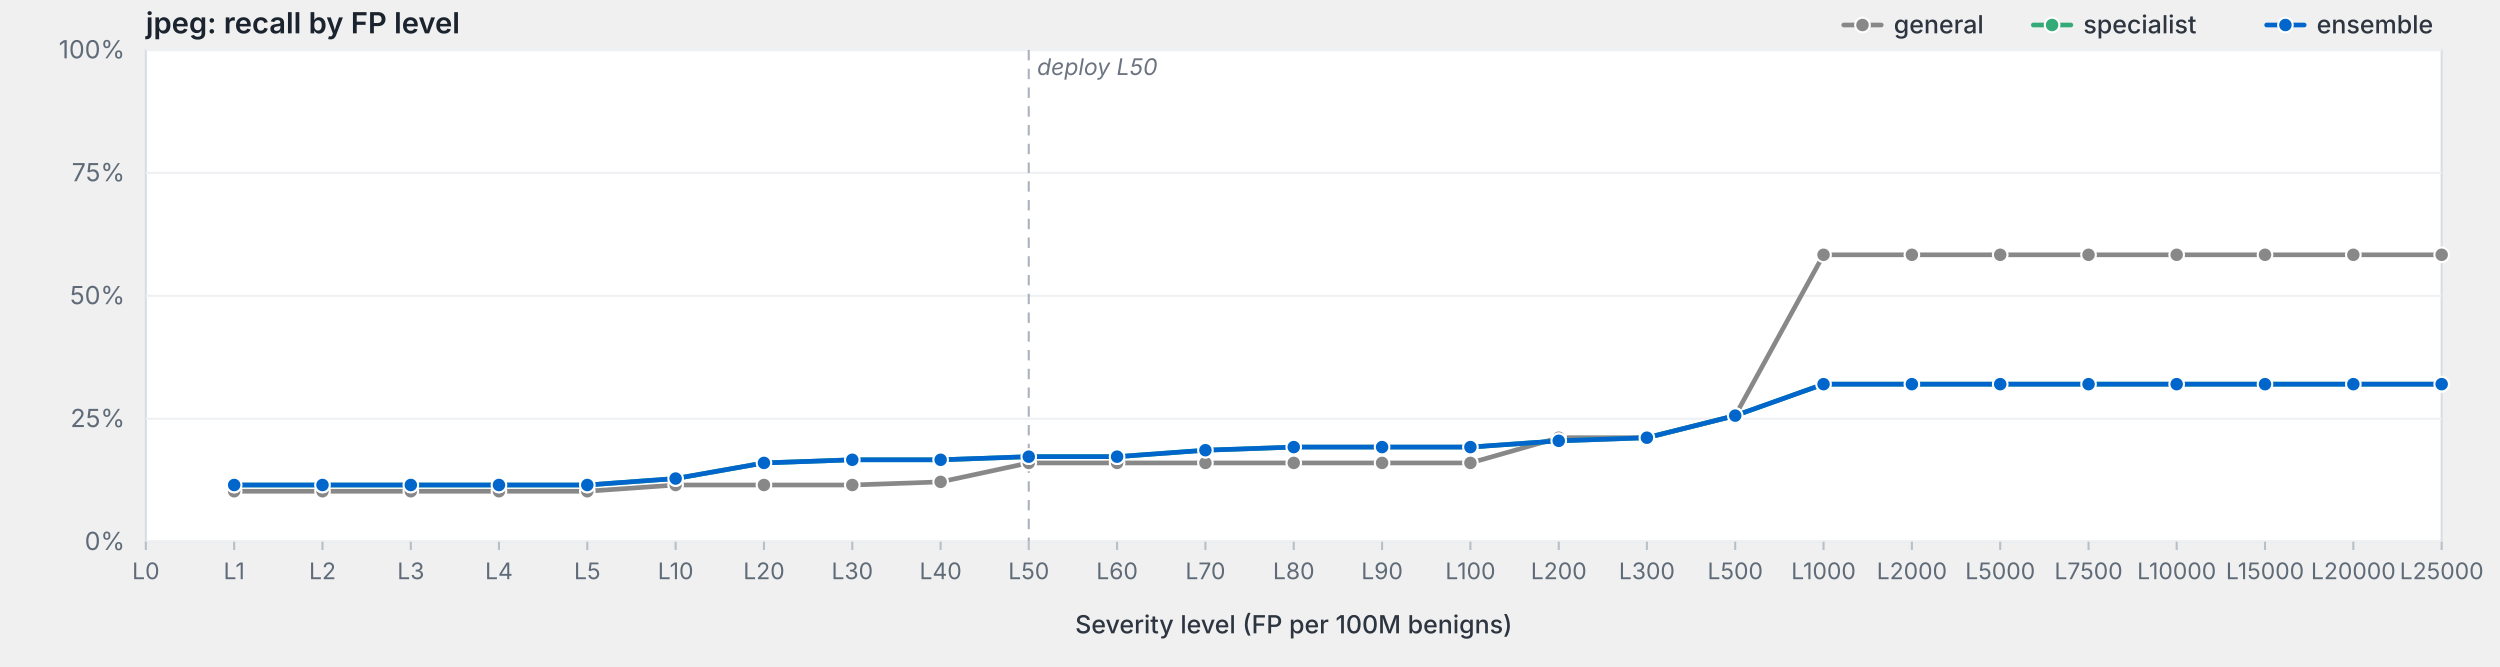
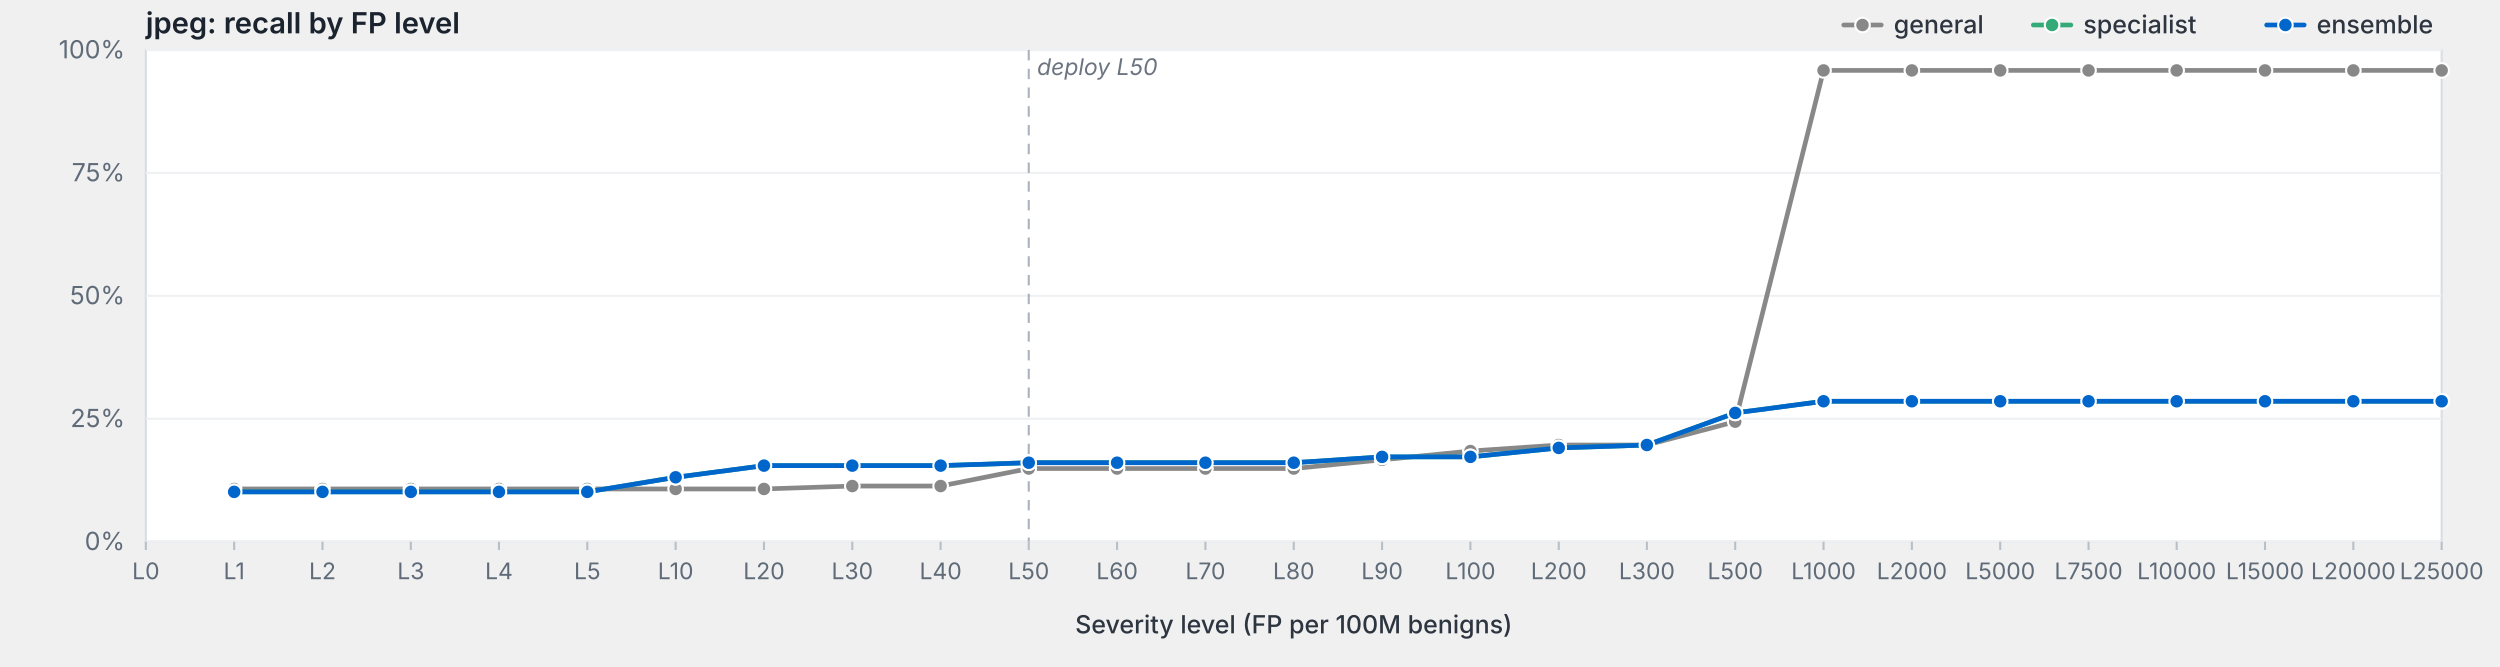
<svg xmlns="http://www.w3.org/2000/svg" viewBox="0 0 1200 320" width="1200" height="320" preserveAspectRatio="xMidYMid meet" role="img" aria-label="jpeg: recall by FP level">
  <style>svg { background: #fdfdfd; }.frame { fill: #fff; stroke: #d8dde3; stroke-width: 1; }.grid { stroke: #eef0f3; stroke-width: 1; }.tick { stroke: #b8bfc7; stroke-width: 1; }.axis-label { fill: #5f6b78; font-family: -apple-system, BlinkMacSystemFont, "Segoe UI", system-ui, sans-serif; font-size: 12px; }.x-label { fill: #5f6b78; font-family: -apple-system, BlinkMacSystemFont, "Segoe UI", system-ui, sans-serif; font-size: 11px; }.axis-title { fill: #2d3540; font-family: -apple-system, BlinkMacSystemFont, "Segoe UI", system-ui, sans-serif; font-size: 12px; font-weight: 500; }.title { fill: #1a232e; font-family: -apple-system, BlinkMacSystemFont, "Segoe UI", system-ui, sans-serif; font-size: 14px; font-weight: 600; }.deploy-marker { stroke: #aab2bd; stroke-width: 1; stroke-dasharray: 5,4; }.deploy-label { fill: #6b7480; font-family: -apple-system, BlinkMacSystemFont, "Segoe UI", system-ui, sans-serif; font-size: 11px; font-style: italic; }.curve { fill: none; stroke-width: 2.25; stroke-linejoin: round; stroke-linecap: round; }.marker { stroke: #fff; stroke-width: 1; }.legend-text { fill: #2d3540; font-family: -apple-system, BlinkMacSystemFont, "Segoe UI", system-ui, sans-serif; font-size: 12px; font-weight: 500; }</style>
  <text class="title" x="70" y="16">jpeg: recall by FP level</text>
  <rect class="frame" x="70" y="24" width="1102" height="236" />
  <line class="grid" x1="70" y1="260.0" x2="1172" y2="260.0" />
  <text class="axis-label" x="60" y="264.0" text-anchor="end">0%</text>
  <line class="grid" x1="70" y1="201.0" x2="1172" y2="201.0" />
  <text class="axis-label" x="60" y="205.0" text-anchor="end">25%</text>
  <line class="grid" x1="70" y1="142.0" x2="1172" y2="142.0" />
  <text class="axis-label" x="60" y="146.0" text-anchor="end">50%</text>
  <line class="grid" x1="70" y1="83.0" x2="1172" y2="83.0" />
  <text class="axis-label" x="60" y="87.0" text-anchor="end">75%</text>
  <line class="grid" x1="70" y1="24.0" x2="1172" y2="24.0" />
  <text class="axis-label" x="60" y="28.0" text-anchor="end">100%</text>
  <line class="deploy-marker" x1="493.8" y1="24" x2="493.8" y2="260" />
  <text class="deploy-label" x="497.8" y="36" text-anchor="start">deploy L50</text>
  <line class="tick" x1="70.0" y1="260" x2="70.0" y2="264" />
  <text class="x-label" x="70.0" y="278" text-anchor="middle">L0</text>
  <line class="tick" x1="112.4" y1="260" x2="112.4" y2="264" />
  <text class="x-label" x="112.4" y="278" text-anchor="middle">L1</text>
  <line class="tick" x1="154.8" y1="260" x2="154.8" y2="264" />
  <text class="x-label" x="154.8" y="278" text-anchor="middle">L2</text>
  <line class="tick" x1="197.2" y1="260" x2="197.2" y2="264" />
  <text class="x-label" x="197.2" y="278" text-anchor="middle">L3</text>
  <line class="tick" x1="239.5" y1="260" x2="239.5" y2="264" />
  <text class="x-label" x="239.5" y="278" text-anchor="middle">L4</text>
  <line class="tick" x1="281.9" y1="260" x2="281.9" y2="264" />
  <text class="x-label" x="281.9" y="278" text-anchor="middle">L5</text>
  <line class="tick" x1="324.3" y1="260" x2="324.3" y2="264" />
  <text class="x-label" x="324.3" y="278" text-anchor="middle">L10</text>
  <line class="tick" x1="366.7" y1="260" x2="366.7" y2="264" />
  <text class="x-label" x="366.7" y="278" text-anchor="middle">L20</text>
  <line class="tick" x1="409.1" y1="260" x2="409.1" y2="264" />
  <text class="x-label" x="409.1" y="278" text-anchor="middle">L30</text>
  <line class="tick" x1="451.5" y1="260" x2="451.5" y2="264" />
  <text class="x-label" x="451.5" y="278" text-anchor="middle">L40</text>
  <line class="tick" x1="493.8" y1="260" x2="493.8" y2="264" />
  <text class="x-label" x="493.8" y="278" text-anchor="middle">L50</text>
  <line class="tick" x1="536.2" y1="260" x2="536.2" y2="264" />
  <text class="x-label" x="536.2" y="278" text-anchor="middle">L60</text>
  <line class="tick" x1="578.6" y1="260" x2="578.6" y2="264" />
  <text class="x-label" x="578.6" y="278" text-anchor="middle">L70</text>
  <line class="tick" x1="621.0" y1="260" x2="621.0" y2="264" />
  <text class="x-label" x="621.0" y="278" text-anchor="middle">L80</text>
  <line class="tick" x1="663.4" y1="260" x2="663.4" y2="264" />
  <text class="x-label" x="663.4" y="278" text-anchor="middle">L90</text>
  <line class="tick" x1="705.8" y1="260" x2="705.8" y2="264" />
  <text class="x-label" x="705.8" y="278" text-anchor="middle">L100</text>
  <line class="tick" x1="748.2" y1="260" x2="748.2" y2="264" />
  <text class="x-label" x="748.2" y="278" text-anchor="middle">L200</text>
  <line class="tick" x1="790.5" y1="260" x2="790.5" y2="264" />
  <text class="x-label" x="790.5" y="278" text-anchor="middle">L300</text>
  <line class="tick" x1="832.9" y1="260" x2="832.9" y2="264" />
  <text class="x-label" x="832.9" y="278" text-anchor="middle">L500</text>
  <line class="tick" x1="875.3" y1="260" x2="875.3" y2="264" />
  <text class="x-label" x="875.3" y="278" text-anchor="middle">L1000</text>
  <line class="tick" x1="917.7" y1="260" x2="917.7" y2="264" />
  <text class="x-label" x="917.7" y="278" text-anchor="middle">L2000</text>
  <line class="tick" x1="960.1" y1="260" x2="960.1" y2="264" />
  <text class="x-label" x="960.1" y="278" text-anchor="middle">L5000</text>
  <line class="tick" x1="1002.5" y1="260" x2="1002.5" y2="264" />
  <text class="x-label" x="1002.5" y="278" text-anchor="middle">L7500</text>
  <line class="tick" x1="1044.8" y1="260" x2="1044.8" y2="264" />
  <text class="x-label" x="1044.8" y="278" text-anchor="middle">L10000</text>
  <line class="tick" x1="1087.2" y1="260" x2="1087.2" y2="264" />
  <text class="x-label" x="1087.2" y="278" text-anchor="middle">L15000</text>
  <line class="tick" x1="1129.6" y1="260" x2="1129.6" y2="264" />
  <text class="x-label" x="1129.6" y="278" text-anchor="middle">L20000</text>
  <line class="tick" x1="1172.0" y1="260" x2="1172.0" y2="264" />
  <text class="x-label" x="1172.0" y="278" text-anchor="middle">L25000</text>
  <text class="axis-title" x="621.0" y="304" text-anchor="middle">Severity level (FP per 100M benigns)</text>
-   <path class="curve" d="M112.4,235.8 L154.8,235.8 L197.2,235.8 L239.5,235.8 L281.9,235.8 L324.3,232.8 L366.7,232.8 L409.1,232.8 L451.5,231.3 L493.8,222.2 L536.2,222.2 L578.6,222.2 L621.0,222.2 L663.4,222.2 L705.8,222.2 L748.2,210.1 L790.5,210.1 L832.9,199.5 L875.3,122.3 L917.7,122.3 L960.1,122.3 L1002.5,122.3 L1044.8,122.3 L1087.2,122.3 L1129.6,122.3 L1172.0,122.3" stroke="#888" />
-   <circle class="marker" cx="112.4" cy="235.8" r="3.5" fill="#888" />
-   <circle class="marker" cx="154.8" cy="235.8" r="3.5" fill="#888" />
-   <circle class="marker" cx="197.2" cy="235.8" r="3.5" fill="#888" />
-   <circle class="marker" cx="239.5" cy="235.8" r="3.5" fill="#888" />
-   <circle class="marker" cx="281.9" cy="235.8" r="3.5" fill="#888" />
-   <circle class="marker" cx="324.3" cy="232.8" r="3.5" fill="#888" />
-   <circle class="marker" cx="366.7" cy="232.8" r="3.5" fill="#888" />
-   <circle class="marker" cx="409.1" cy="232.8" r="3.5" fill="#888" />
-   <circle class="marker" cx="451.5" cy="231.3" r="3.5" fill="#888" />
-   <circle class="marker" cx="493.8" cy="222.2" r="3.5" fill="#888" />
-   <circle class="marker" cx="536.2" cy="222.2" r="3.5" fill="#888" />
-   <circle class="marker" cx="578.6" cy="222.2" r="3.5" fill="#888" />
-   <circle class="marker" cx="621.0" cy="222.2" r="3.5" fill="#888" />
-   <circle class="marker" cx="663.4" cy="222.2" r="3.5" fill="#888" />
-   <circle class="marker" cx="705.8" cy="222.2" r="3.5" fill="#888" />
-   <circle class="marker" cx="748.2" cy="210.1" r="3.5" fill="#888" />
-   <circle class="marker" cx="790.5" cy="210.1" r="3.5" fill="#888" />
-   <circle class="marker" cx="832.9" cy="199.5" r="3.5" fill="#888" />
-   <circle class="marker" cx="875.3" cy="122.3" r="3.5" fill="#888" />
-   <circle class="marker" cx="917.7" cy="122.3" r="3.5" fill="#888" />
-   <circle class="marker" cx="960.1" cy="122.3" r="3.5" fill="#888" />
-   <circle class="marker" cx="1002.5" cy="122.3" r="3.5" fill="#888" />
-   <circle class="marker" cx="1044.8" cy="122.3" r="3.5" fill="#888" />
-   <circle class="marker" cx="1087.2" cy="122.3" r="3.5" fill="#888" />
-   <circle class="marker" cx="1129.6" cy="122.3" r="3.5" fill="#888" />
-   <circle class="marker" cx="1172.0" cy="122.3" r="3.5" fill="#888" />
-   <path class="curve" d="M112.4,232.8 L154.8,232.8 L197.2,232.8 L239.5,232.8 L281.9,232.8 L324.3,229.7 L366.7,222.2 L409.1,220.7 L451.5,220.7 L493.8,219.2 L536.2,219.2 L578.6,216.1 L621.0,214.6 L663.4,214.6 L705.8,214.6 L748.2,211.6 L790.5,210.1 L832.9,199.5 L875.3,184.4 L917.7,184.4 L960.1,184.4 L1002.5,184.4 L1044.8,184.4 L1087.2,184.4 L1129.6,184.4 L1172.0,184.4" stroke="#3a7" />
-   <circle class="marker" cx="112.4" cy="232.8" r="3.5" fill="#3a7" />
-   <circle class="marker" cx="154.8" cy="232.8" r="3.5" fill="#3a7" />
-   <circle class="marker" cx="197.2" cy="232.8" r="3.5" fill="#3a7" />
-   <circle class="marker" cx="239.5" cy="232.8" r="3.5" fill="#3a7" />
-   <circle class="marker" cx="281.9" cy="232.8" r="3.5" fill="#3a7" />
-   <circle class="marker" cx="324.3" cy="229.7" r="3.5" fill="#3a7" />
-   <circle class="marker" cx="366.7" cy="222.2" r="3.5" fill="#3a7" />
-   <circle class="marker" cx="409.1" cy="220.7" r="3.5" fill="#3a7" />
-   <circle class="marker" cx="451.5" cy="220.7" r="3.5" fill="#3a7" />
-   <circle class="marker" cx="493.8" cy="219.2" r="3.5" fill="#3a7" />
-   <circle class="marker" cx="536.2" cy="219.2" r="3.5" fill="#3a7" />
-   <circle class="marker" cx="578.6" cy="216.1" r="3.5" fill="#3a7" />
-   <circle class="marker" cx="621.0" cy="214.6" r="3.5" fill="#3a7" />
-   <circle class="marker" cx="663.4" cy="214.6" r="3.5" fill="#3a7" />
-   <circle class="marker" cx="705.8" cy="214.6" r="3.5" fill="#3a7" />
-   <circle class="marker" cx="748.2" cy="211.6" r="3.5" fill="#3a7" />
-   <circle class="marker" cx="790.5" cy="210.1" r="3.5" fill="#3a7" />
-   <circle class="marker" cx="832.9" cy="199.5" r="3.5" fill="#3a7" />
-   <circle class="marker" cx="875.3" cy="184.4" r="3.5" fill="#3a7" />
-   <circle class="marker" cx="917.7" cy="184.4" r="3.5" fill="#3a7" />
-   <circle class="marker" cx="960.1" cy="184.4" r="3.5" fill="#3a7" />
-   <circle class="marker" cx="1002.5" cy="184.4" r="3.5" fill="#3a7" />
-   <circle class="marker" cx="1044.8" cy="184.4" r="3.5" fill="#3a7" />
-   <circle class="marker" cx="1087.2" cy="184.4" r="3.5" fill="#3a7" />
-   <circle class="marker" cx="1129.6" cy="184.4" r="3.5" fill="#3a7" />
-   <circle class="marker" cx="1172.0" cy="184.4" r="3.5" fill="#3a7" />
-   <path class="curve" d="M112.4,232.8 L154.8,232.8 L197.2,232.8 L239.5,232.8 L281.9,232.8 L324.3,229.7 L366.7,222.2 L409.1,220.7 L451.5,220.7 L493.8,219.2 L536.2,219.2 L578.6,216.1 L621.0,214.6 L663.4,214.6 L705.8,214.6 L748.2,211.6 L790.5,210.1 L832.9,199.5 L875.3,184.4 L917.7,184.4 L960.1,184.4 L1002.5,184.4 L1044.8,184.4 L1087.2,184.4 L1129.6,184.4 L1172.0,184.4" stroke="#06c" />
-   <circle class="marker" cx="112.4" cy="232.8" r="3.5" fill="#06c" />
-   <circle class="marker" cx="154.8" cy="232.8" r="3.5" fill="#06c" />
-   <circle class="marker" cx="197.2" cy="232.8" r="3.5" fill="#06c" />
-   <circle class="marker" cx="239.5" cy="232.8" r="3.5" fill="#06c" />
-   <circle class="marker" cx="281.9" cy="232.8" r="3.5" fill="#06c" />
-   <circle class="marker" cx="324.3" cy="229.7" r="3.5" fill="#06c" />
-   <circle class="marker" cx="366.7" cy="222.2" r="3.5" fill="#06c" />
-   <circle class="marker" cx="409.1" cy="220.7" r="3.5" fill="#06c" />
-   <circle class="marker" cx="451.5" cy="220.7" r="3.5" fill="#06c" />
-   <circle class="marker" cx="493.8" cy="219.2" r="3.5" fill="#06c" />
-   <circle class="marker" cx="536.2" cy="219.2" r="3.5" fill="#06c" />
-   <circle class="marker" cx="578.6" cy="216.1" r="3.5" fill="#06c" />
-   <circle class="marker" cx="621.0" cy="214.6" r="3.5" fill="#06c" />
-   <circle class="marker" cx="663.4" cy="214.6" r="3.5" fill="#06c" />
-   <circle class="marker" cx="705.8" cy="214.6" r="3.5" fill="#06c" />
-   <circle class="marker" cx="748.2" cy="211.6" r="3.5" fill="#06c" />
-   <circle class="marker" cx="790.5" cy="210.1" r="3.5" fill="#06c" />
-   <circle class="marker" cx="832.9" cy="199.5" r="3.5" fill="#06c" />
-   <circle class="marker" cx="875.3" cy="184.4" r="3.5" fill="#06c" />
-   <circle class="marker" cx="917.7" cy="184.4" r="3.5" fill="#06c" />
-   <circle class="marker" cx="960.1" cy="184.4" r="3.5" fill="#06c" />
-   <circle class="marker" cx="1002.5" cy="184.4" r="3.5" fill="#06c" />
-   <circle class="marker" cx="1044.8" cy="184.4" r="3.5" fill="#06c" />
-   <circle class="marker" cx="1087.2" cy="184.4" r="3.5" fill="#06c" />
-   <circle class="marker" cx="1129.6" cy="184.4" r="3.5" fill="#06c" />
-   <circle class="marker" cx="1172.0" cy="184.4" r="3.5" fill="#06c" />
+   <path class="curve" d="M112.4,234.7 L154.8,234.7 L197.2,234.7 L239.5,234.7 L281.9,234.7 L324.3,234.7 L366.7,234.7 L409.1,233.3 L451.5,233.3 L493.8,224.9 L536.2,224.9 L578.6,224.9 L621.0,224.9 L663.4,220.7 L705.8,216.5 L748.2,213.6 L790.5,213.6 L832.9,202.4 L875.3,33.8 L917.7,33.8 L960.1,33.8 L1002.5,33.8 L1044.8,33.8 L1087.2,33.8 L1129.6,33.8 L1172.0,33.8" stroke="#888" />
+   <circle class="marker" cx="112.4" cy="234.7" r="3.5" fill="#888" />
+   <circle class="marker" cx="154.8" cy="234.7" r="3.5" fill="#888" />
+   <circle class="marker" cx="197.2" cy="234.7" r="3.5" fill="#888" />
+   <circle class="marker" cx="239.5" cy="234.7" r="3.5" fill="#888" />
+   <circle class="marker" cx="281.9" cy="234.7" r="3.5" fill="#888" />
+   <circle class="marker" cx="324.3" cy="234.7" r="3.5" fill="#888" />
+   <circle class="marker" cx="366.7" cy="234.7" r="3.5" fill="#888" />
+   <circle class="marker" cx="409.1" cy="233.3" r="3.5" fill="#888" />
+   <circle class="marker" cx="451.5" cy="233.3" r="3.5" fill="#888" />
+   <circle class="marker" cx="493.8" cy="224.9" r="3.5" fill="#888" />
+   <circle class="marker" cx="536.2" cy="224.9" r="3.5" fill="#888" />
+   <circle class="marker" cx="578.6" cy="224.9" r="3.5" fill="#888" />
+   <circle class="marker" cx="621.0" cy="224.9" r="3.5" fill="#888" />
+   <circle class="marker" cx="663.4" cy="220.7" r="3.5" fill="#888" />
+   <circle class="marker" cx="705.8" cy="216.5" r="3.5" fill="#888" />
+   <circle class="marker" cx="748.2" cy="213.6" r="3.5" fill="#888" />
+   <circle class="marker" cx="790.5" cy="213.6" r="3.5" fill="#888" />
+   <circle class="marker" cx="832.9" cy="202.4" r="3.5" fill="#888" />
+   <circle class="marker" cx="875.3" cy="33.8" r="3.5" fill="#888" />
+   <circle class="marker" cx="917.7" cy="33.8" r="3.5" fill="#888" />
+   <circle class="marker" cx="960.1" cy="33.8" r="3.5" fill="#888" />
+   <circle class="marker" cx="1002.5" cy="33.8" r="3.5" fill="#888" />
+   <circle class="marker" cx="1044.8" cy="33.8" r="3.5" fill="#888" />
+   <circle class="marker" cx="1087.2" cy="33.8" r="3.5" fill="#888" />
+   <circle class="marker" cx="1129.6" cy="33.8" r="3.5" fill="#888" />
+   <circle class="marker" cx="1172.0" cy="33.8" r="3.5" fill="#888" />
+   <path class="curve" d="M112.4,236.1 L154.8,236.1 L197.2,236.1 L239.5,236.1 L281.9,236.1 L324.3,229.1 L366.7,223.5 L409.1,223.5 L451.5,223.5 L493.8,222.1 L536.2,222.1 L578.6,222.1 L621.0,222.1 L663.4,219.3 L705.8,219.3 L748.2,215.0 L790.5,213.6 L832.9,198.2 L875.3,192.6 L917.7,192.6 L960.1,192.6 L1002.5,192.6 L1044.8,192.6 L1087.2,192.6 L1129.6,192.6 L1172.0,192.6" stroke="#3a7" />
+   <circle class="marker" cx="112.4" cy="236.1" r="3.5" fill="#3a7" />
+   <circle class="marker" cx="154.8" cy="236.1" r="3.5" fill="#3a7" />
+   <circle class="marker" cx="197.2" cy="236.1" r="3.5" fill="#3a7" />
+   <circle class="marker" cx="239.5" cy="236.1" r="3.5" fill="#3a7" />
+   <circle class="marker" cx="281.9" cy="236.1" r="3.5" fill="#3a7" />
+   <circle class="marker" cx="324.3" cy="229.1" r="3.5" fill="#3a7" />
+   <circle class="marker" cx="366.7" cy="223.5" r="3.5" fill="#3a7" />
+   <circle class="marker" cx="409.1" cy="223.5" r="3.5" fill="#3a7" />
+   <circle class="marker" cx="451.5" cy="223.5" r="3.5" fill="#3a7" />
+   <circle class="marker" cx="493.8" cy="222.1" r="3.5" fill="#3a7" />
+   <circle class="marker" cx="536.2" cy="222.1" r="3.5" fill="#3a7" />
+   <circle class="marker" cx="578.6" cy="222.1" r="3.5" fill="#3a7" />
+   <circle class="marker" cx="621.0" cy="222.1" r="3.5" fill="#3a7" />
+   <circle class="marker" cx="663.4" cy="219.3" r="3.5" fill="#3a7" />
+   <circle class="marker" cx="705.8" cy="219.3" r="3.5" fill="#3a7" />
+   <circle class="marker" cx="748.2" cy="215.0" r="3.5" fill="#3a7" />
+   <circle class="marker" cx="790.5" cy="213.6" r="3.5" fill="#3a7" />
+   <circle class="marker" cx="832.9" cy="198.2" r="3.5" fill="#3a7" />
+   <circle class="marker" cx="875.3" cy="192.6" r="3.5" fill="#3a7" />
+   <circle class="marker" cx="917.7" cy="192.6" r="3.5" fill="#3a7" />
+   <circle class="marker" cx="960.1" cy="192.6" r="3.5" fill="#3a7" />
+   <circle class="marker" cx="1002.5" cy="192.6" r="3.5" fill="#3a7" />
+   <circle class="marker" cx="1044.8" cy="192.6" r="3.5" fill="#3a7" />
+   <circle class="marker" cx="1087.2" cy="192.6" r="3.5" fill="#3a7" />
+   <circle class="marker" cx="1129.6" cy="192.6" r="3.5" fill="#3a7" />
+   <circle class="marker" cx="1172.0" cy="192.6" r="3.5" fill="#3a7" />
+   <path class="curve" d="M112.4,236.1 L154.8,236.1 L197.2,236.1 L239.5,236.1 L281.9,236.1 L324.3,229.1 L366.7,223.5 L409.1,223.5 L451.5,223.5 L493.8,222.1 L536.2,222.1 L578.6,222.1 L621.0,222.1 L663.4,219.3 L705.8,219.3 L748.2,215.0 L790.5,213.6 L832.9,198.2 L875.3,192.6 L917.7,192.6 L960.1,192.6 L1002.5,192.6 L1044.8,192.6 L1087.2,192.6 L1129.6,192.6 L1172.0,192.6" stroke="#06c" />
+   <circle class="marker" cx="112.4" cy="236.1" r="3.5" fill="#06c" />
+   <circle class="marker" cx="154.8" cy="236.1" r="3.5" fill="#06c" />
+   <circle class="marker" cx="197.2" cy="236.1" r="3.5" fill="#06c" />
+   <circle class="marker" cx="239.5" cy="236.1" r="3.5" fill="#06c" />
+   <circle class="marker" cx="281.9" cy="236.1" r="3.5" fill="#06c" />
+   <circle class="marker" cx="324.3" cy="229.1" r="3.5" fill="#06c" />
+   <circle class="marker" cx="366.7" cy="223.5" r="3.5" fill="#06c" />
+   <circle class="marker" cx="409.1" cy="223.5" r="3.5" fill="#06c" />
+   <circle class="marker" cx="451.5" cy="223.5" r="3.5" fill="#06c" />
+   <circle class="marker" cx="493.8" cy="222.1" r="3.5" fill="#06c" />
+   <circle class="marker" cx="536.2" cy="222.1" r="3.5" fill="#06c" />
+   <circle class="marker" cx="578.6" cy="222.1" r="3.5" fill="#06c" />
+   <circle class="marker" cx="621.0" cy="222.1" r="3.5" fill="#06c" />
+   <circle class="marker" cx="663.4" cy="219.3" r="3.5" fill="#06c" />
+   <circle class="marker" cx="705.8" cy="219.3" r="3.5" fill="#06c" />
+   <circle class="marker" cx="748.2" cy="215.0" r="3.5" fill="#06c" />
+   <circle class="marker" cx="790.5" cy="213.6" r="3.5" fill="#06c" />
+   <circle class="marker" cx="832.9" cy="198.2" r="3.5" fill="#06c" />
+   <circle class="marker" cx="875.3" cy="192.6" r="3.5" fill="#06c" />
+   <circle class="marker" cx="917.7" cy="192.6" r="3.5" fill="#06c" />
+   <circle class="marker" cx="960.1" cy="192.6" r="3.5" fill="#06c" />
+   <circle class="marker" cx="1002.5" cy="192.6" r="3.5" fill="#06c" />
+   <circle class="marker" cx="1044.8" cy="192.6" r="3.5" fill="#06c" />
+   <circle class="marker" cx="1087.2" cy="192.6" r="3.5" fill="#06c" />
+   <circle class="marker" cx="1129.6" cy="192.6" r="3.5" fill="#06c" />
+   <circle class="marker" cx="1172.0" cy="192.6" r="3.5" fill="#06c" />
  <line x1="1088.0" y1="12.0" x2="1106.0" y2="12.0" stroke="#06c" stroke-width="2.25" stroke-linecap="round" />
  <circle cx="1097.0" cy="12.0" r="3.5" fill="#06c" stroke="#fff" stroke-width="1" />
  <text class="legend-text" x="1112.0" y="16.0">ensemble</text>
  <line x1="976.0" y1="12.0" x2="994.0" y2="12.0" stroke="#3a7" stroke-width="2.25" stroke-linecap="round" />
  <circle cx="985.0" cy="12.0" r="3.5" fill="#3a7" stroke="#fff" stroke-width="1" />
  <text class="legend-text" x="1000.0" y="16.0">specialist</text>
  <line x1="885.0" y1="12.0" x2="903.0" y2="12.0" stroke="#888" stroke-width="2.25" stroke-linecap="round" />
  <circle cx="894.0" cy="12.0" r="3.5" fill="#888" stroke="#fff" stroke-width="1" />
  <text class="legend-text" x="909.0" y="16.0">general</text>
</svg>
